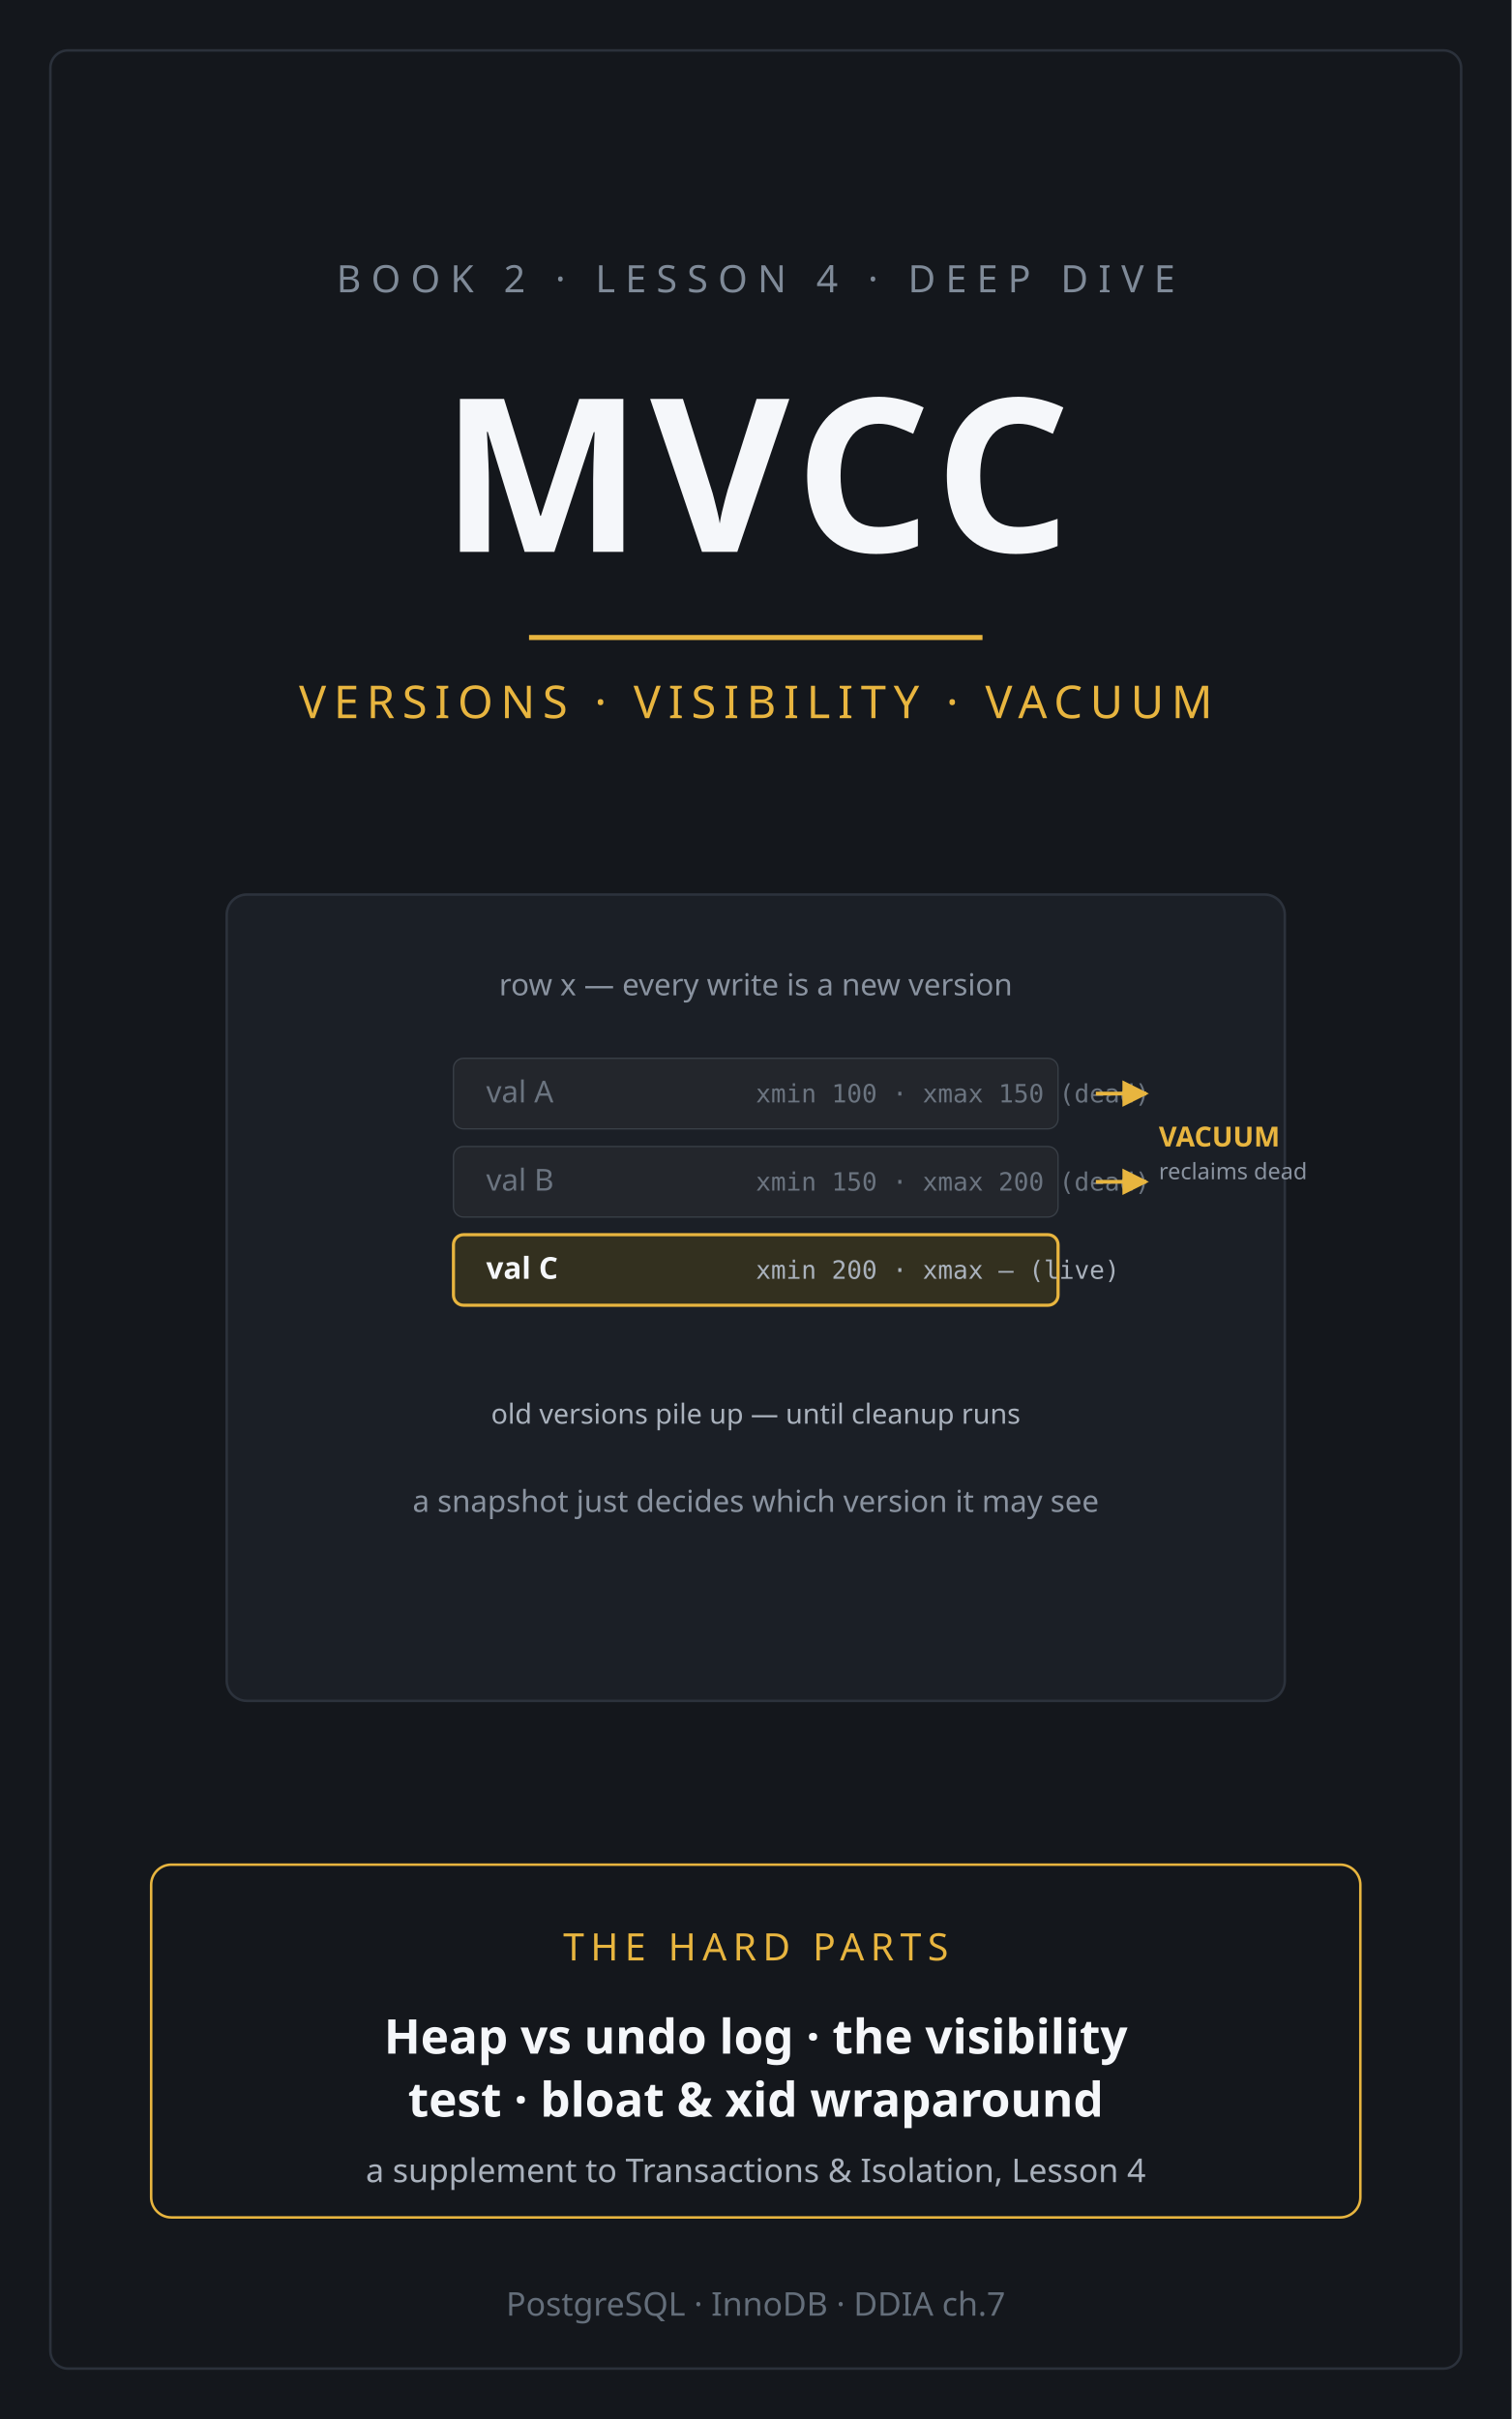
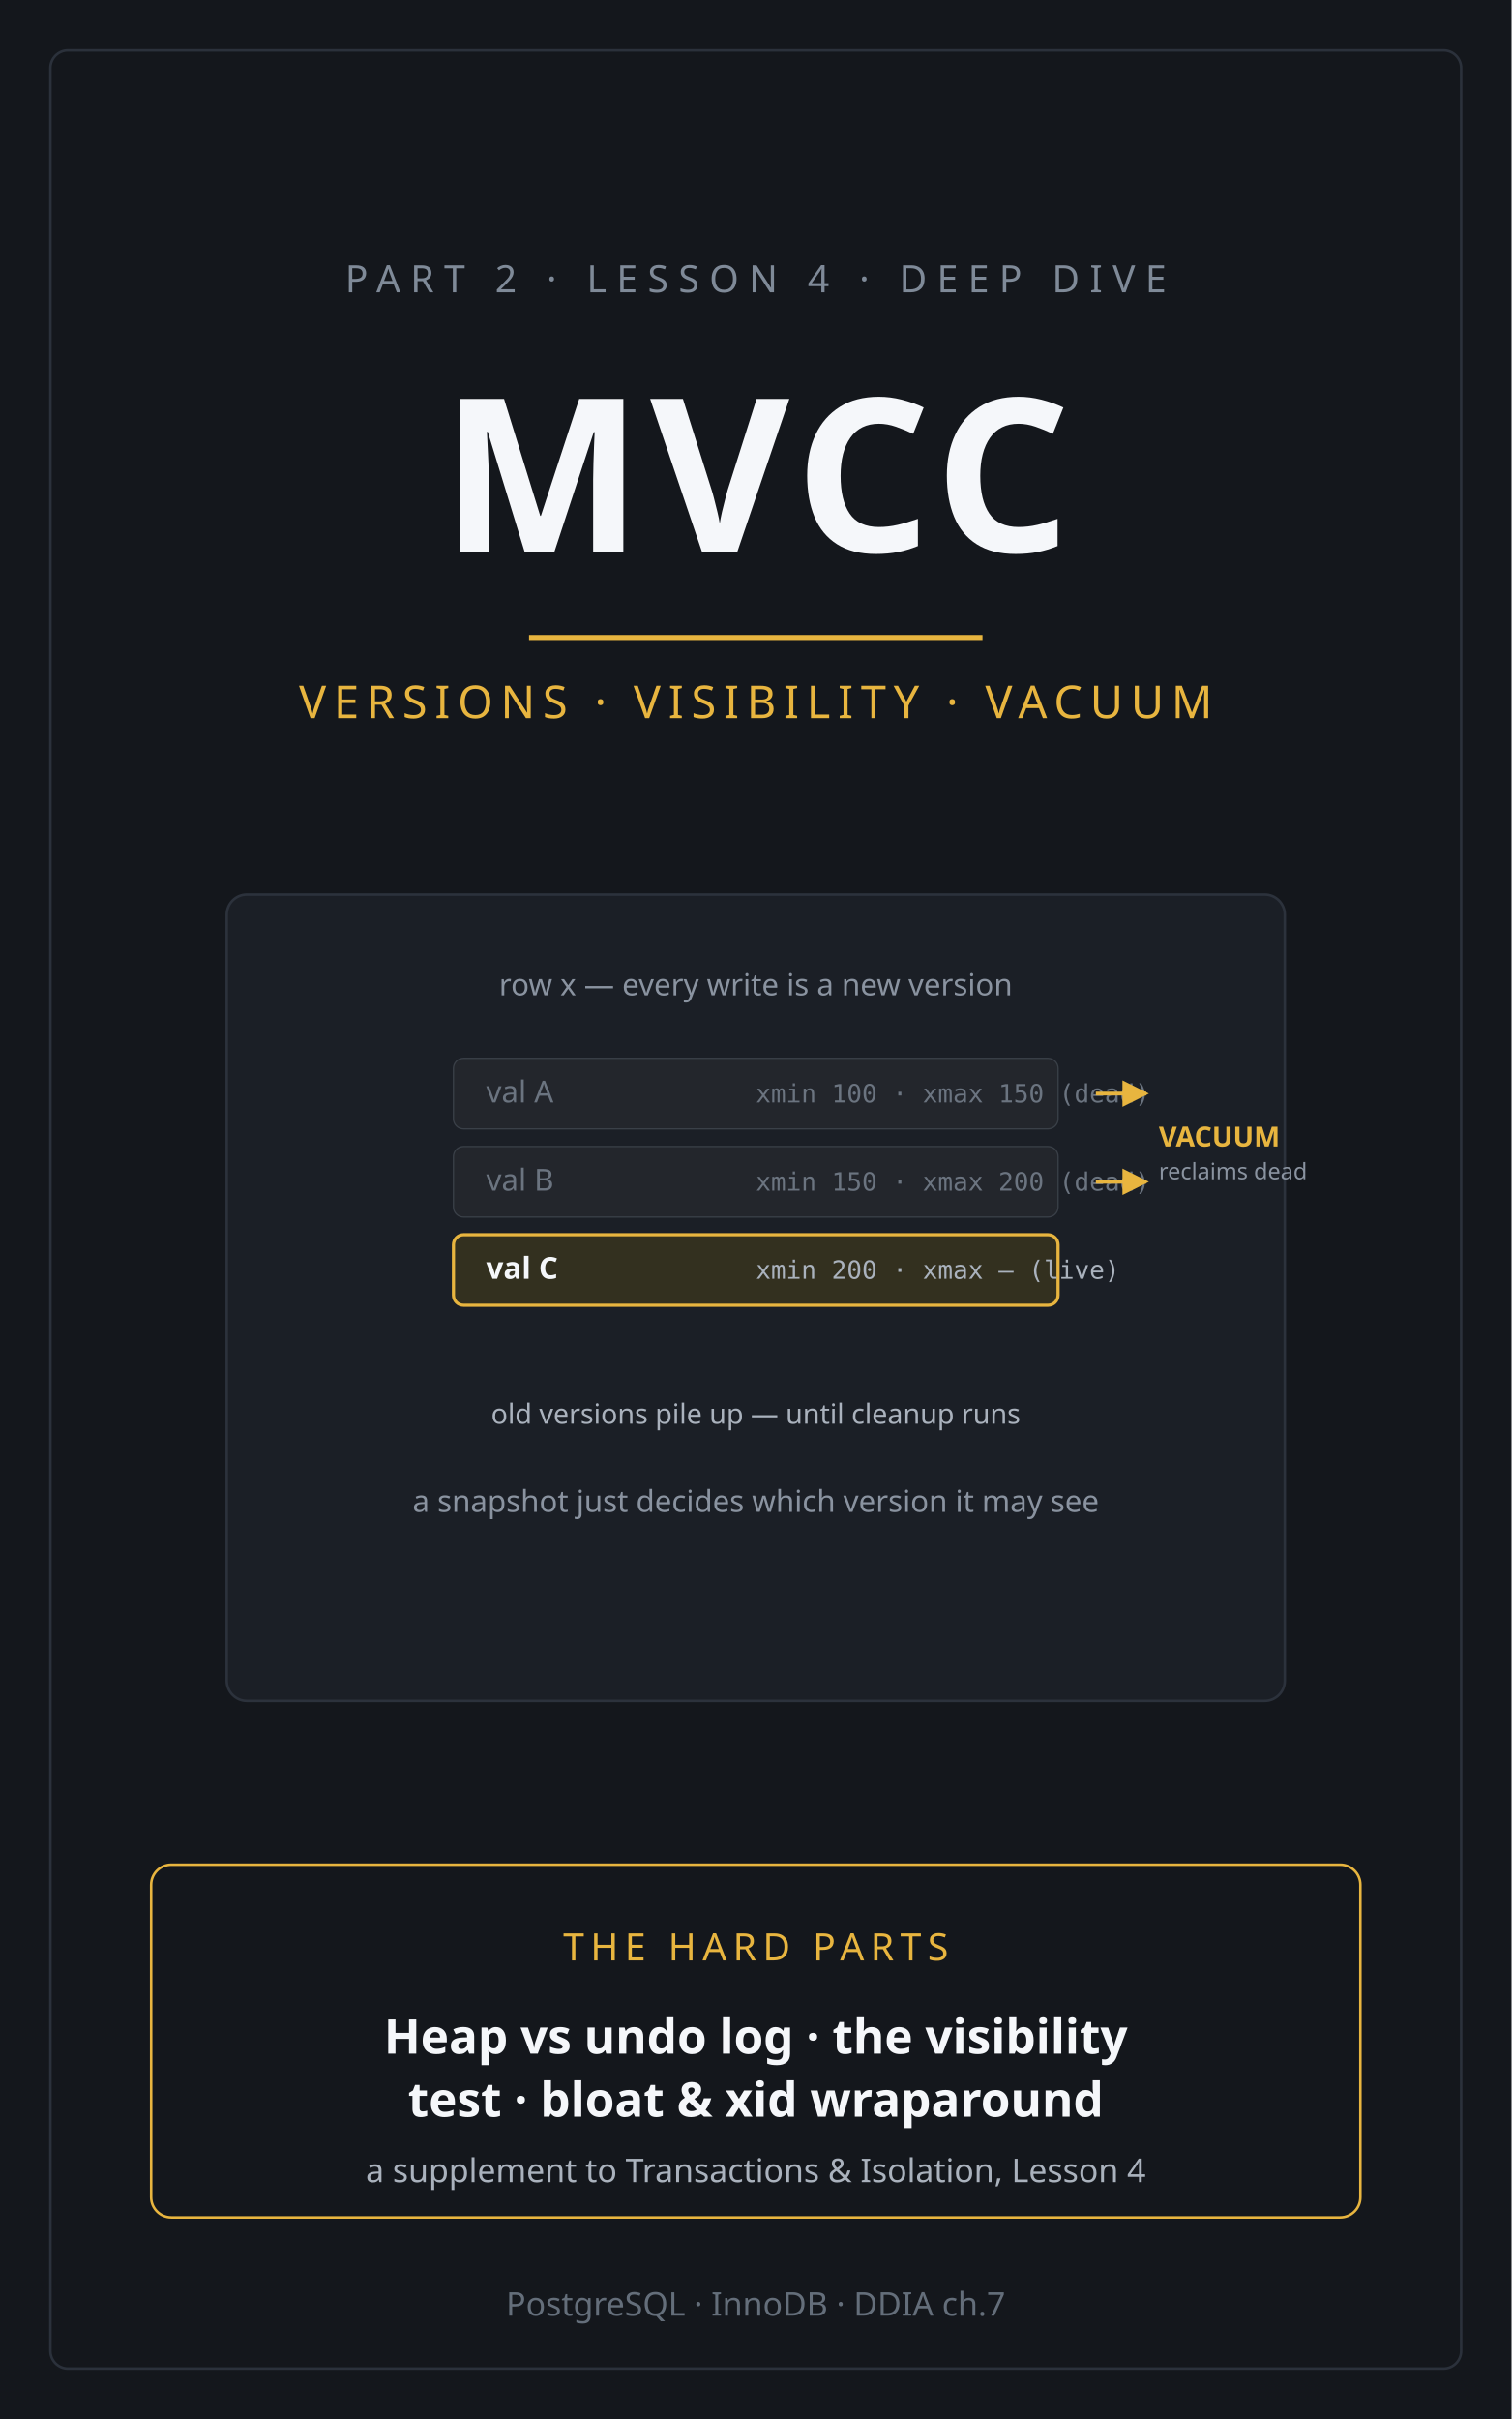
<svg xmlns="http://www.w3.org/2000/svg" viewBox="0 0 1200 1920" font-family="sans-serif">
  <defs>
    <marker id="dm2" viewBox="0 0 10 10" refX="9" refY="5" markerWidth="7" markerHeight="7" orient="auto-start-reverse">
      <path d="M0,0 L10,5 L0,10 z" fill="#e8b53f" />
    </marker>
  </defs>
  <rect width="1200" height="1920" fill="#14171c" />
  <rect x="40" y="40" width="1120" height="1840" fill="none" stroke="#2b313b" stroke-width="2" rx="14" />
-   <text x="600" y="232" text-anchor="middle" fill="#7f8a98" font-size="30" letter-spacing="8">BOOK 2 · LESSON 4 · DEEP DIVE</text>
+   <text x="600" y="232" text-anchor="middle" fill="#7f8a98" font-size="30" letter-spacing="8">PART 2 · LESSON 4 · DEEP DIVE</text>
  <text x="600" y="438" text-anchor="middle" fill="#f5f7fa" font-size="170" font-weight="bold" letter-spacing="6">MVCC</text>
  <line x1="420" y1="506" x2="780" y2="506" stroke="#e8b53f" stroke-width="4" />
  <text x="600" y="570" text-anchor="middle" fill="#e8b53f" font-size="36" letter-spacing="6">VERSIONS · VISIBILITY · VACUUM</text>
  <g transform="translate(180,710)">
    <rect x="0" y="0" width="840" height="640" rx="16" fill="#1b1f26" stroke="#2c323c" stroke-width="2" />
    <text x="420" y="80" text-anchor="middle" fill="#8a93a0" font-size="24">row x — every write is a new version</text>
    <rect x="180" y="130" width="480" height="56" rx="8" fill="#23262c" stroke="#3a4048" />
    <text x="206" y="165" fill="#6b7480" font-size="24">val A</text>
    <text x="420" y="165" fill="#6b7480" font-size="20" font-family="monospace">xmin 100 · xmax 150  (dead)</text>
    <rect x="180" y="200" width="480" height="56" rx="8" fill="#23262c" stroke="#3a4048" />
    <text x="206" y="235" fill="#6b7480" font-size="24">val B</text>
    <text x="420" y="235" fill="#6b7480" font-size="20" font-family="monospace">xmin 150 · xmax 200  (dead)</text>
    <rect x="180" y="270" width="480" height="56" rx="8" fill="#33301f" stroke="#e8b53f" stroke-width="2.5" />
    <text x="206" y="305" fill="#f5f7fa" font-size="24" font-weight="bold">val C</text>
    <text x="420" y="305" fill="#aab2bd" font-size="20" font-family="monospace">xmin 200 · xmax —  (live)</text>
    <line x1="690" y1="158" x2="730" y2="158" stroke="#e8b53f" stroke-width="3" marker-end="url(#dm2)" />
    <line x1="690" y1="228" x2="730" y2="228" stroke="#e8b53f" stroke-width="3" marker-end="url(#dm2)" />
    <text x="740" y="200" fill="#e8b53f" font-size="22" font-weight="bold">VACUUM</text>
    <text x="740" y="226" fill="#8a93a0" font-size="18">reclaims dead</text>
    <text x="420" y="420" text-anchor="middle" fill="#aab2bd" font-size="22">old versions pile up — until cleanup runs</text>
    <text x="420" y="490" text-anchor="middle" fill="#8a93a0" font-size="24">a snapshot just decides which version it may see</text>
  </g>
  <rect x="120" y="1480" width="960" height="280" rx="16" fill="none" stroke="#e8b53f" stroke-width="2" />
  <text x="600" y="1556" text-anchor="middle" fill="#e8b53f" font-size="30" letter-spacing="5">THE HARD PARTS</text>
  <text x="600" y="1630" text-anchor="middle" fill="#f5f7fa" font-size="38" font-weight="bold">Heap vs undo log · the visibility</text>
  <text x="600" y="1680" text-anchor="middle" fill="#f5f7fa" font-size="38" font-weight="bold">test · bloat &amp; xid wraparound</text>
  <text x="600" y="1732" text-anchor="middle" fill="#aab2bd" font-size="26">a supplement to Transactions &amp; Isolation, Lesson 4</text>
  <text x="600" y="1838" text-anchor="middle" fill="#646e7a" font-size="26">PostgreSQL · InnoDB · DDIA ch.7</text>
</svg>
